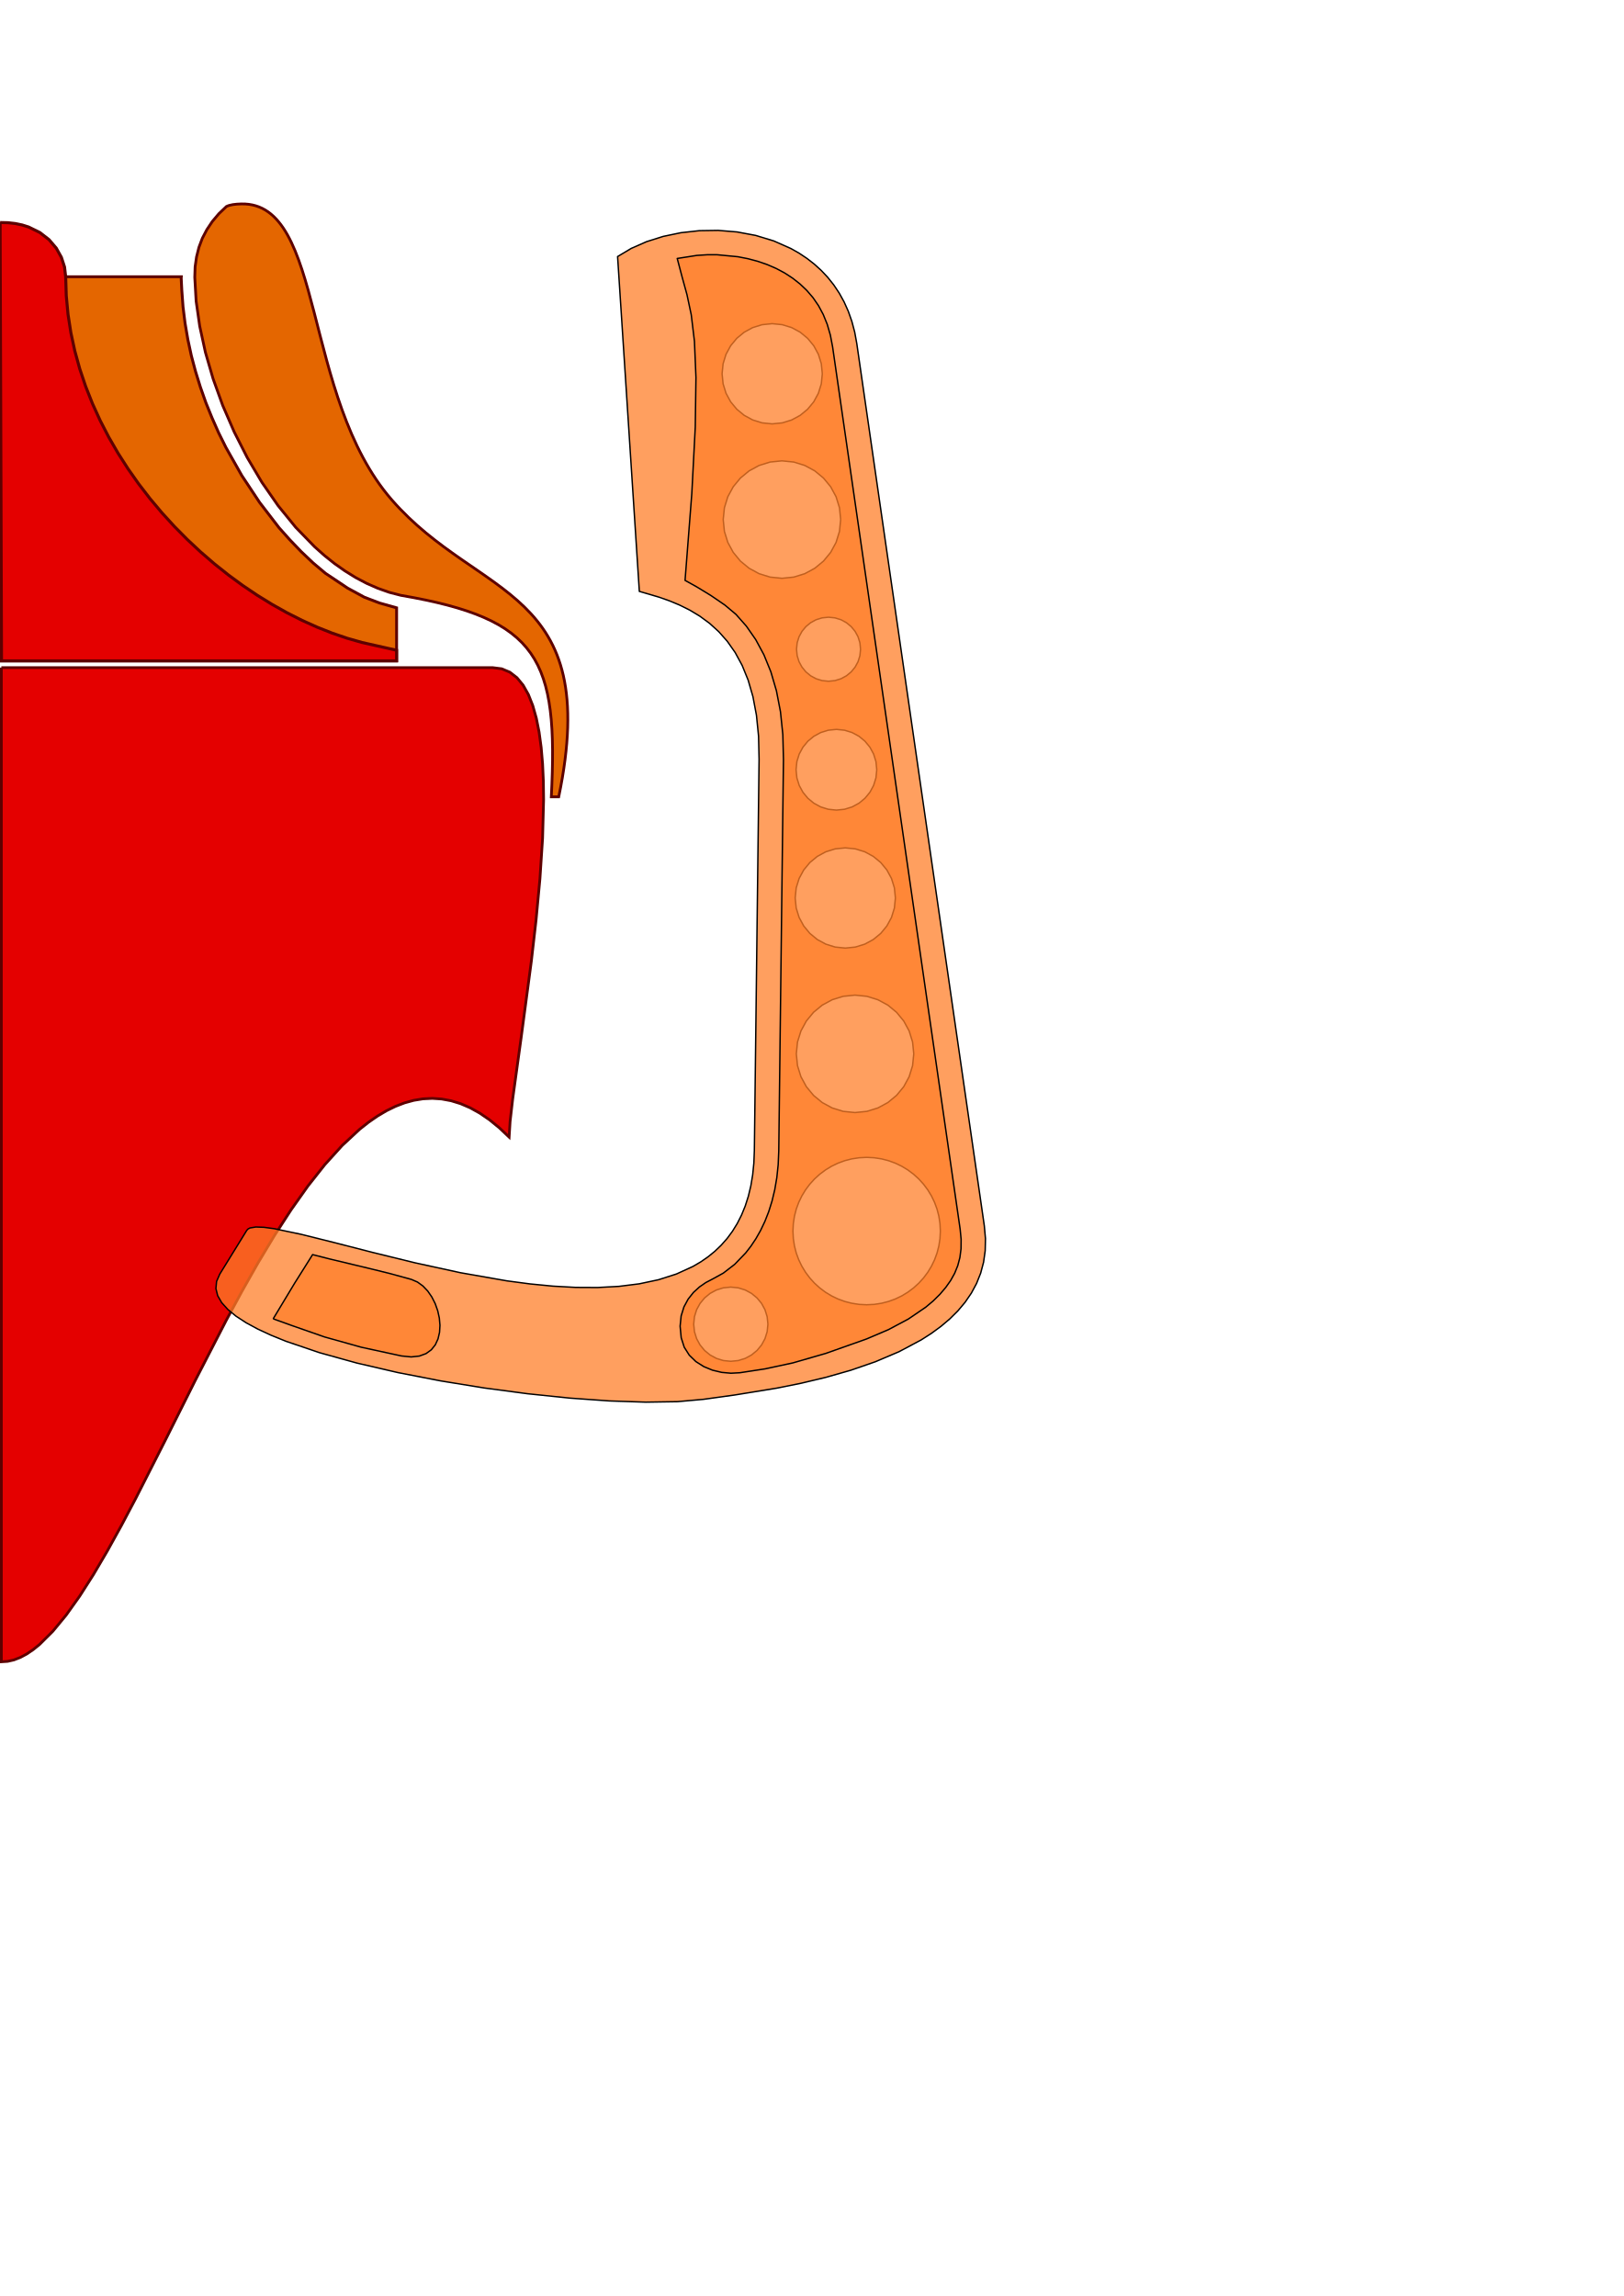
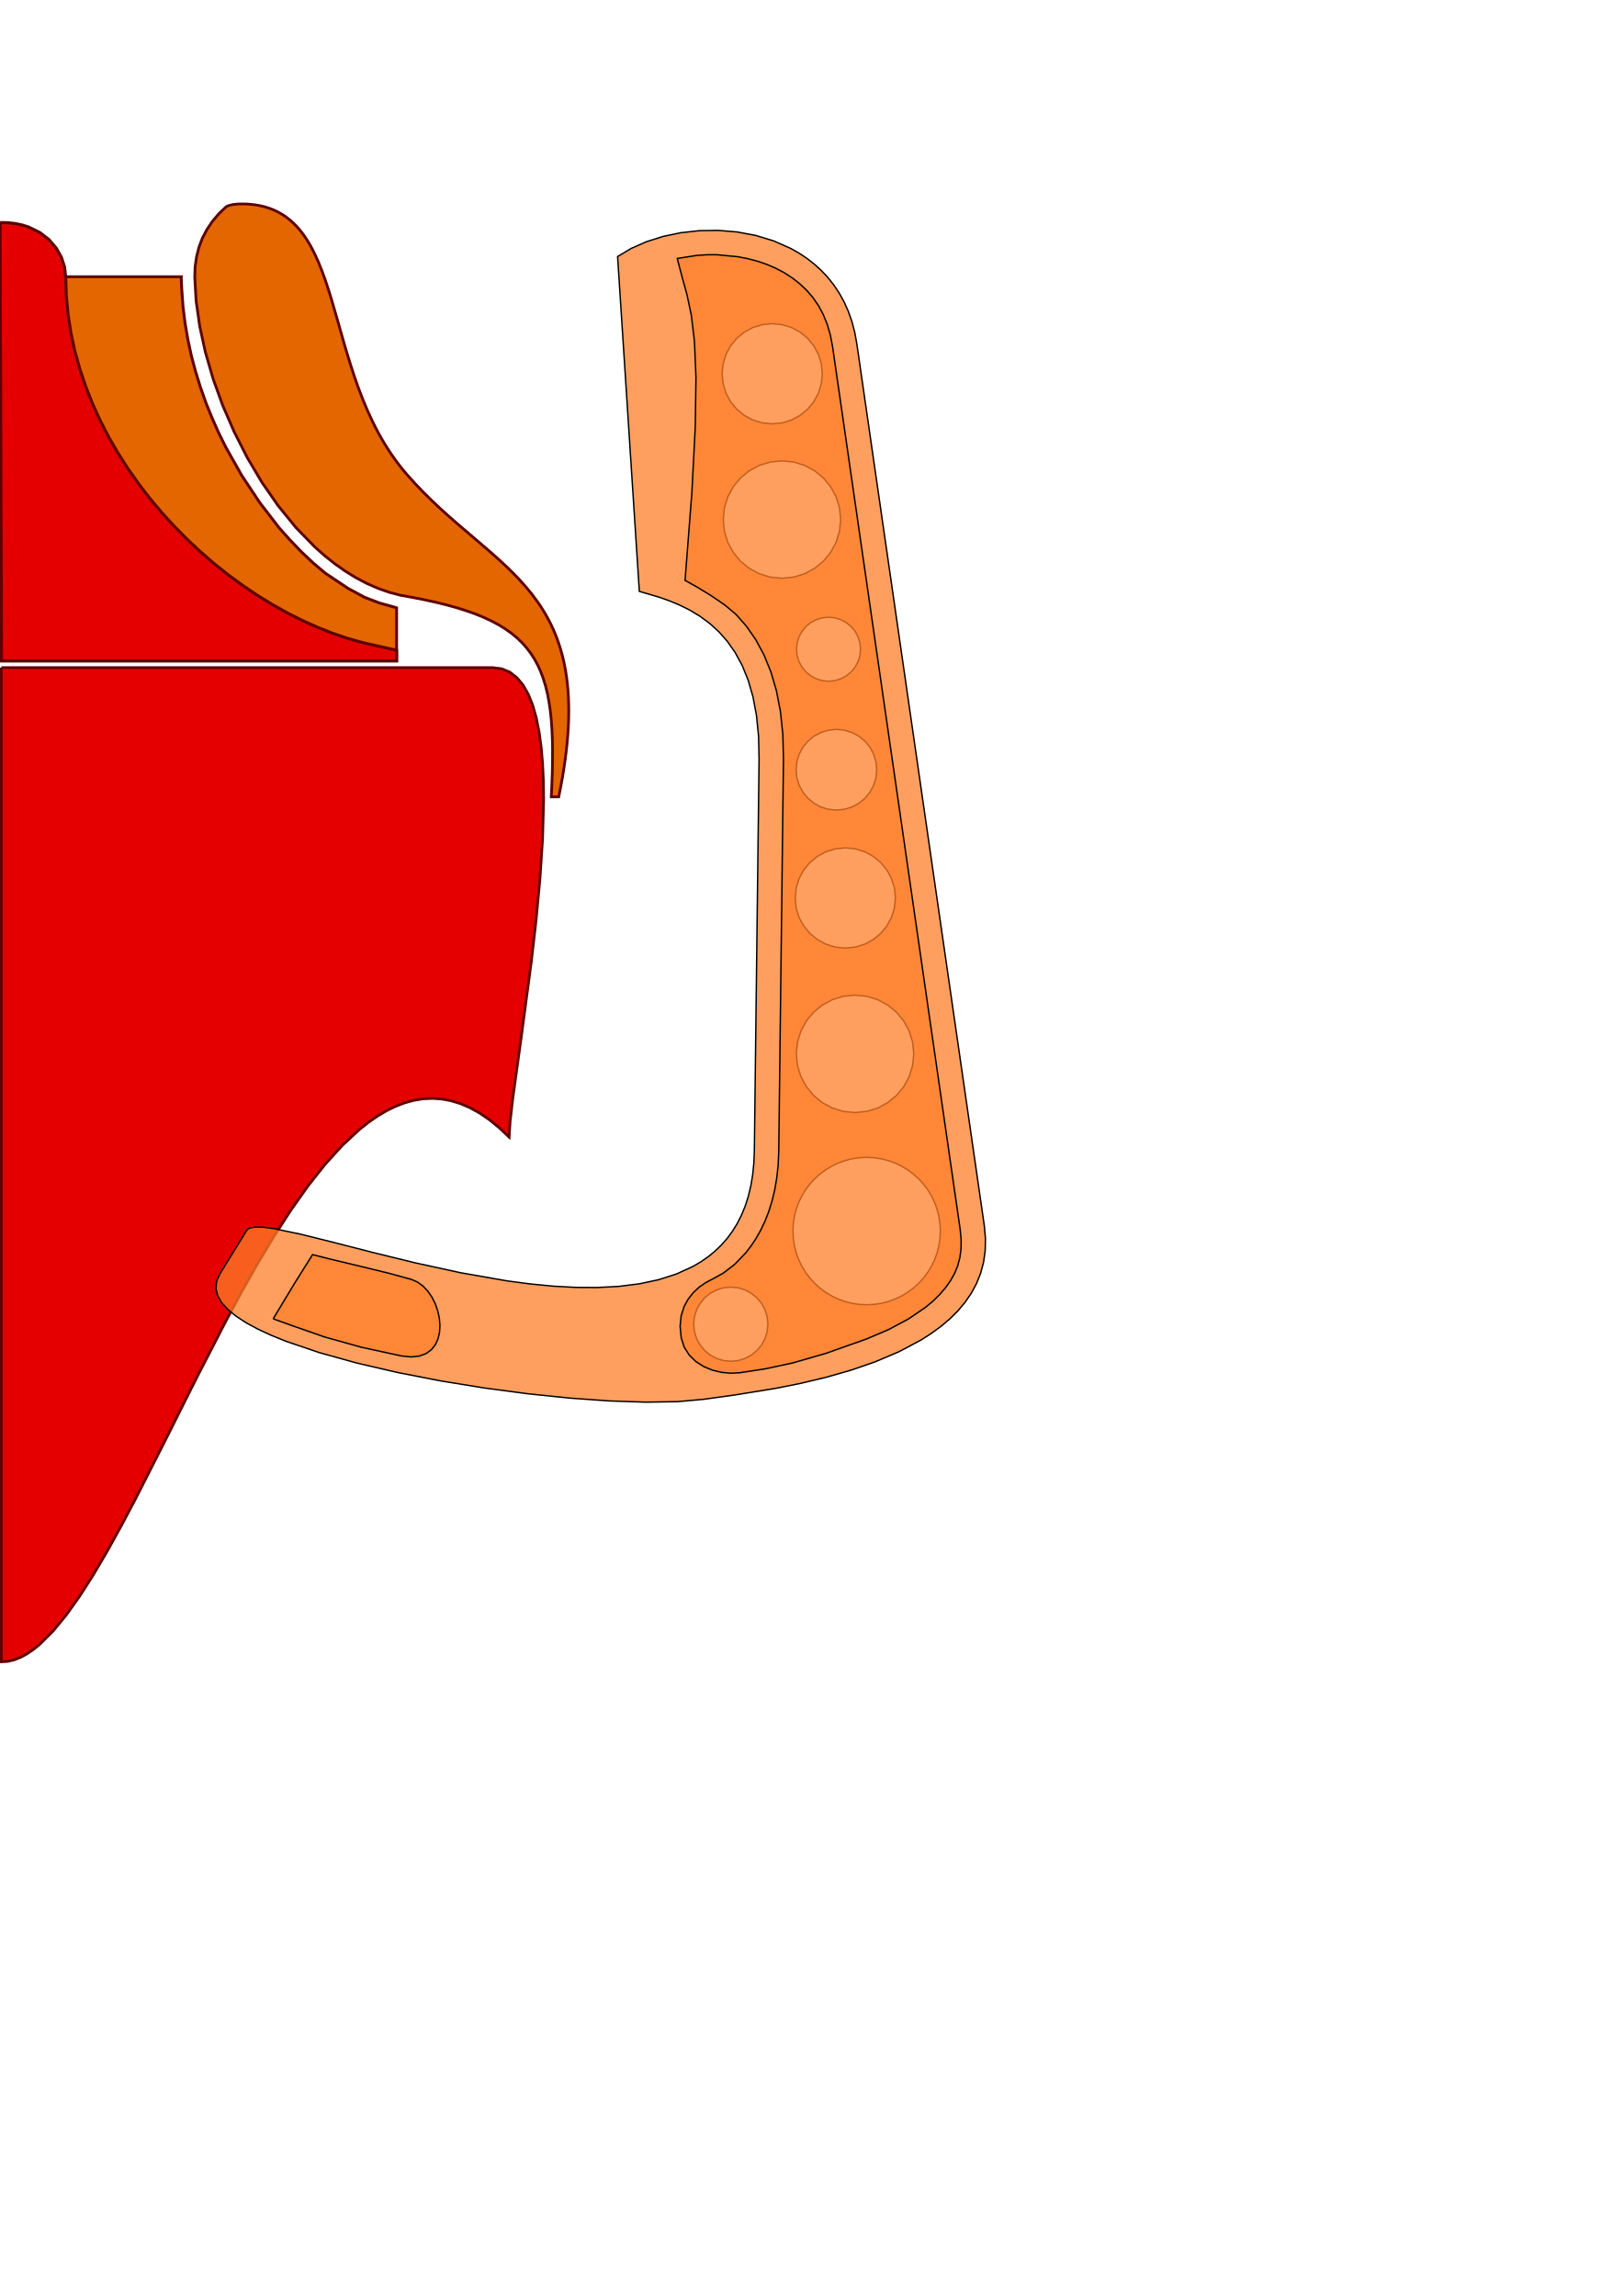
<svg xmlns="http://www.w3.org/2000/svg" width="744.094" height="1052.362" id="svg2" version="1.1">
  <defs id="defs4" />
  <g style="display:inline" id="layer2">
    <path id="path3793" d="m 0.625,305.996 159.543,0 65.513,0 4.23,0.536 3.738,1.565 3.269,2.531 2.824,3.434 2.402,4.274 2.004,5.051 1.629,5.765 1.277,6.416 0.949,7.005 0.645,7.53 0.364,7.992 0.106,8.391 -0.466,17.729 -1.215,18.571 -1.775,18.908 -2.148,18.742 -4.663,34.972 -3.9,28.263 -1.194,10.356 -0.44,7.167 -4.511,-4.277 -4.48,-3.654 -4.448,-3.048 -4.417,-2.46 -4.386,-1.89 -4.356,-1.338 -4.325,-0.804 -4.295,-0.287 -4.264,0.212 -4.234,0.693 -4.205,1.156 -4.175,1.601 -4.145,2.028 -4.116,2.438 -4.087,2.83 -4.058,3.204 -8.03,7.458 -7.916,8.74 -7.804,9.879 -7.693,10.875 -7.583,11.729 -7.475,12.44 -7.369,13.009 -7.263,13.435 -14.217,27.577 -13.813,27.57 -13.42,26.421 -6.566,12.423 -6.472,11.708 -6.38,10.85 -6.289,9.85 -6.199,8.707 -6.111,7.421 -6.024,5.993 -2.98,2.416 -2.959,2.006 -2.938,1.577 -2.917,1.131 -2.896,0.667 -2.876,0.185 0,-455.668" style="color:#000000;fill:#e40000;fill-opacity:1;fill-rule:nonzero;stroke:#5d0000;stroke-width:1.25;stroke-linecap:butt;stroke-linejoin:miter;stroke-miterlimit:4;stroke-opacity:1;stroke-dasharray:none;stroke-dashoffset:0;marker:none;visibility:visible;display:inline;overflow:visible;enable-background:accumulate" />
  </g>
  <g style="display:inline" id="layer3">
-     <path style="color:#000000;fill:#e46600;fill-opacity:1;fill-rule:nonzero;stroke:#5d0000;stroke-width:1.255;stroke-linecap:butt;stroke-linejoin:miter;stroke-miterlimit:4;stroke-opacity:1;stroke-dasharray:none;stroke-dashoffset:0;marker:none;visibility:visible;display:inline;overflow:visible;enable-background:accumulate" d="m 110.625,93.469 c -2.964,0.063 -5.293,0.391 -6.875,1.188 l -3.469,3.312 -3,3.562 -2.5,3.75 -2.062,3.938 -1.562,4.156 -1.094,4.375 -0.656,4.562 -0.156,4.781 0.625,10.938 1.656,11.531 2.594,11.906 3.531,12.156 4.406,12.219 5.25,12.094 6,11.812 6.719,11.344 7.438,10.719 8.031,9.875 8.656,8.906 4.531,4.031 4.656,3.719 4.781,3.375 4.906,3.031 5.031,2.656 5.125,2.25 5.219,1.844 5.312,1.375 c 63.496,10.875 72.162,29.126 68.932,92.344 l 3.406,0 C 276.04,268.608 219.619,275.183 179.506,229.064 138.301,181.69 148.902,92.654 110.625,93.469 z" id="path3775" />
+     <path style="color:#000000;fill:#e46600;fill-opacity:1;fill-rule:nonzero;stroke:#5d0000;stroke-width:1.255;stroke-linecap:butt;stroke-linejoin:miter;stroke-miterlimit:4;stroke-opacity:1;stroke-dasharray:none;stroke-dashoffset:0;marker:none;visibility:visible;display:inline;overflow:visible;enable-background:accumulate" d="m 110.625,93.469 c -2.964,0.01 -5.293,0.391 -6.875,1.188 l -3.469,3.312 -3,3.562 -2.5,3.75 -2.062,3.938 -1.562,4.156 -1.094,4.375 -0.656,4.562 -0.156,4.781 0.625,10.938 1.656,11.531 2.594,11.906 3.531,12.156 4.406,12.219 5.25,12.094 6,11.812 6.719,11.344 7.438,10.719 8.031,9.875 8.656,8.906 4.531,4.031 4.656,3.719 4.781,3.375 4.906,3.031 5.031,2.656 5.125,2.25 5.219,1.844 5.312,1.375 c 63.496,10.875 72.162,29.126 68.932,92.344 l 3.406,0 C 276.04,268.608 226.651,263.676 186.538,217.557 145.333,170.182 161.049,93.293 110.625,93.469 z" id="path3775" />
  </g>
  <g style="display:inline" id="layer5">
    <path id="path2987" d="m 0,302.938 181.749,0 0,-24.344 -7.888,-2.224 -6.911,-2.65 -7.66,-4.166 -10.134,-6.773 -5.688,-4.781 -5.438,-5.156 -5.188,-5.406 -4.969,-5.562 -8.906,-11.594 -8.156,-12.312 -7.312,-12.938 -3.312,-6.688 -3.031,-6.844 -2.812,-6.938 -2.5,-7.094 -2.219,-7.156 -1.938,-7.281 -1.594,-7.375 -1.281,-7.469 -0.938,-7.531 -0.562,-7.594 -0.281,-5.594 0.062,-0.625 -83.094,0 z" style="color:#000000;fill:#e46600;fill-opacity:1;fill-rule:nonzero;stroke:#5d0000;stroke-width:1.313;stroke-linecap:butt;stroke-linejoin:miter;stroke-miterlimit:4;stroke-opacity:1;stroke-dasharray:none;stroke-dashoffset:0;marker:none;visibility:visible;display:inline;overflow:visible;enable-background:accumulate" />
  </g>
  <g style="display:inline" id="layer4">
    <path style="color:#000000;fill:#e40000;fill-opacity:1;fill-rule:nonzero;stroke:#5d0000;stroke-width:1.378;stroke-linecap:butt;stroke-linejoin:miter;stroke-miterlimit:4;stroke-opacity:1;stroke-dasharray:none;stroke-dashoffset:0;marker:none;visibility:visible;display:inline;overflow:visible;enable-background:accumulate" d="m 0.051,101.995 3.615,0.084 3.383,0.386 3.151,0.665 2.919,0.922 5.144,2.522 4.217,3.277 3.292,3.85 2.366,4.242 1.442,4.452 0.517,4.481 0.273,8.654 0.804,8.558 1.313,8.45 1.8,8.33 2.265,8.199 2.707,8.056 3.128,7.902 3.526,7.735 3.902,7.557 4.256,7.367 4.588,7.166 4.897,6.953 5.185,6.728 5.45,6.491 5.694,6.243 5.915,5.983 6.113,5.711 6.29,5.427 6.445,5.132 6.577,4.825 6.688,4.506 6.776,4.176 6.842,3.834 6.886,3.48 6.907,3.115 6.907,2.737 6.884,2.348 6.839,1.948 6.773,1.535 9.02,2.014 0,4.857 -181.056,0 L 0.051,101.995" id="path2999" />
  </g>
  <g id="layer6" style="display:none">
    <path style="color:#000000;fill:#e40000;fill-opacity:1;fill-rule:nonzero;stroke:#5d0000;stroke-width:1.286;stroke-linecap:butt;stroke-linejoin:miter;stroke-miterlimit:4;stroke-opacity:1;stroke-dasharray:none;stroke-dashoffset:0;marker:none;visibility:visible;display:inline;overflow:visible;enable-background:accumulate" d="m 200.364,218.463 1.645,-13.857 1.266,-13.772 0.889,-13.677 0.515,-13.571 0.144,-13.453 -0.224,-13.325 -0.589,-13.185 -0.951,-13.035 -1.311,-12.873 -1.667,-12.701 -2.021,-12.517 -2.372,-12.322 -2.72,-12.116 -3.065,-11.9 -3.407,-11.672 -3.747,-11.433 6.762,5.095 6.115,5.364 5.493,5.615 4.896,5.847 4.323,6.061 3.775,6.256 3.251,6.434 2.752,6.592 2.278,6.733 1.828,6.855 1.403,6.959 1.002,7.044 0.626,7.111 0.274,7.16 -0.053,7.19 -0.355,7.202 -1.519,14.367 -2.434,14.195 -3.152,13.876 -3.674,13.41 -3.999,12.797 -4.127,12.038 -7.852,21.209 0,0" id="path3814" />
  </g>
  <g id="layer8" style="display:none">
    <path d="m -117.257,1305.209 -2.568,-0.989 -2.352,-1.79 -2.147,-2.553 -1.954,-3.277 -1.773,-3.962 -1.604,-4.607 -2.746,-10.994 -2.207,-13.106 -1.762,-14.906 -1.41,-16.393 -1.151,-17.567 -1.898,-37.405 -1.979,-38.348 -1.252,-18.745 -1.552,-18.043 -1.945,-17.027 -2.43,-15.699 -1.54,-7.445 -1.896,-7.41 -2.22,-7.368 -2.512,-7.321 -5.773,-14.472 -6.557,-14.205 -7.086,-13.886 -7.358,-13.517 -14.51,-25.723 -6.64,-12.104 -5.889,-11.531 -4.881,-10.908 -3.618,-10.234 -1.255,-4.848 -0.844,-4.66 -0.4,-4.466 0.076,-4.266 0.584,-4.059 1.123,-3.846 1.695,-3.627 2.299,-3.401 2.432,-2.444 2.923,-1.869 3.394,-1.327 3.844,-0.817 4.273,-0.339 4.681,0.106 5.069,0.519 5.435,0.9 11.888,2.812 13.105,3.946 14.155,4.822 15.04,5.438 32.067,11.691 16.694,5.735 16.913,5.317 16.965,4.64 16.851,3.703 8.331,1.42 8.24,1.089 8.128,0.725 7.995,0.329 7.995,-0.329 8.128,-0.725 8.24,-1.089 8.331,-1.42 16.851,-3.703 16.965,-4.64 16.913,-5.317 16.694,-5.735 32.067,-11.691 15.04,-5.438 14.155,-4.822 13.105,-3.946 11.888,-2.812 5.435,-0.9 5.069,-0.519 4.681,-0.106 4.273,0.339 3.844,0.817 3.394,1.327 2.923,1.869 2.432,2.444 2.299,3.401 1.695,3.627 1.123,3.846 0.584,4.059 0.076,4.266 -0.4,4.466 -0.844,4.66 -1.255,4.848 -3.618,10.234 -4.881,10.908 -5.889,11.531 -6.64,12.104 -14.51,25.723 -7.358,13.517 -7.086,13.886 -6.557,14.205 -5.773,14.472 -2.512,7.321 -2.22,7.368 -1.896,7.41 -1.54,7.445 -2.43,15.699 -1.945,17.027 -1.552,18.043 -1.252,18.745 -1.979,38.348 -1.898,37.405 -1.151,17.567 -1.41,16.393 -1.762,14.906 -2.207,13.106 -2.746,10.994 -1.604,4.607 -1.773,3.962 -1.954,3.277 -2.147,2.553 -2.352,1.79 -2.568,0.989 -2.76,0.156 -2.766,-0.68 -2.778,-1.461 -2.794,-2.188 -2.817,-2.86 -2.845,-3.478 -5.794,-8.59 -5.972,-10.407 -6.193,-11.787 -13.225,-25.973 -7.12,-13.314 -7.518,-12.95 -7.959,-12.151 -4.159,-5.64 -4.285,-5.276 -4.418,-4.859 -4.555,-4.386 -4.699,-3.859 -4.847,-3.278 -5.002,-2.642 -5.162,-1.952 -5.327,-1.207 -5.498,-0.408 -5.498,0.408 -5.327,1.207 -5.162,1.952 -5.002,2.642 -4.847,3.278 -4.699,3.859 -4.555,4.386 -4.418,4.859 -4.285,5.276 -4.159,5.64 -7.959,12.151 -7.518,12.95 -7.12,13.314 -13.225,25.973 -6.193,11.787 -5.972,10.407 -5.794,8.59 -2.845,3.478 -2.817,2.86 -2.794,2.188 -2.778,1.461 -2.766,0.68 -2.76,-0.156 0,0" style="color:#000000;fill:#e40000;fill-opacity:1;fill-rule:nonzero;stroke:#5d0000;stroke-width:1.175;stroke-linecap:butt;stroke-linejoin:miter;stroke-miterlimit:4;stroke-opacity:1;stroke-dasharray:none;stroke-dashoffset:0;marker:none;visibility:visible;display:inline;overflow:visible;enable-background:accumulate" id="path3030" />
  </g>
  <g id="layer7" style="display:inline">
    <path id="path3119" style="fill:#ff7f2a;fill-opacity:0.747;stroke:#000000;stroke-width:0.643;stroke-linejoin:round;stroke-miterlimit:4;stroke-opacity:1;display:inline" d="M376.842 171.318L376.375 175.946L375.037 180.257L372.919 184.158L370.115 187.557L366.716 190.362L362.815 192.479L358.504 193.818L353.875 194.284L349.247 193.818L344.936 192.479L341.034 190.362L337.635 187.557L334.831 184.158L332.713 180.257L331.375 175.946L330.909 171.318L331.375 166.689L332.713 162.378L334.831 158.477L337.635 155.078L341.034 152.273L344.936 150.156L349.247 148.818L353.875 148.351L358.504 148.818L362.815 150.156L366.716 152.273L370.115 155.078L372.919 158.477L375.037 162.378L376.375 166.689L376.842 171.318L376.842 171.318M385.256 238.144L384.709 243.568L383.141 248.62L380.659 253.192L377.373 257.176L373.389 260.462L368.817 262.944L363.765 264.512L358.341 265.059L352.916 264.512L347.864 262.944L343.292 260.462L339.308 257.176L336.022 253.192L333.54 248.62L331.972 243.568L331.425 238.144L331.972 232.719L333.54 227.667L336.022 223.095L339.308 219.111L343.292 215.825L347.864 213.343L352.916 211.775L358.341 211.228L363.765 211.775L368.817 213.343L373.389 215.825L377.373 219.111L380.659 223.095L383.141 227.667L384.709 232.719L385.256 238.144L385.256 238.144M394.366 297.577L394.068 300.534L393.213 303.289L391.86 305.781L390.068 307.953L387.896 309.744L385.404 311.097L382.649 311.952L379.692 312.25L376.735 311.952L373.98 311.097L371.488 309.744L369.316 307.953L367.525 305.781L366.172 303.289L365.317 300.534L365.019 297.577L365.317 294.62L366.172 291.865L367.525 289.373L369.316 287.201L371.488 285.409L373.98 284.056L376.735 283.201L379.692 282.903L382.649 283.201L385.404 284.056L387.896 285.409L390.068 287.201L391.86 289.373L393.213 291.865L394.068 294.62L394.366 297.577L394.366 297.577M351.912 606.939L351.566 610.367L350.575 613.559L349.007 616.448L346.931 618.965L344.414 621.042L341.525 622.61L338.332 623.601L334.905 623.946L331.477 623.601L328.285 622.61L325.396 621.042L322.879 618.965L320.802 616.448L319.234 613.559L318.243 610.367L317.897 606.939L318.243 603.511L319.234 600.319L320.802 597.43L322.879 594.913L325.396 592.836L328.285 591.268L331.477 590.277L334.905 589.932L338.332 590.277L341.525 591.268L344.414 592.836L346.931 594.913L349.007 597.43L350.575 600.319L351.566 603.511L351.912 606.939L351.912 606.939M401.799 352.806L401.423 356.534L400.345 360.006L398.64 363.148L396.381 365.885L393.644 368.144L390.502 369.849L387.03 370.927L383.302 371.303L379.574 370.927L376.102 369.849L372.96 368.144L370.223 365.885L367.964 363.148L366.259 360.006L365.181 356.534L364.805 352.806L365.181 349.078L366.259 345.606L367.964 342.464L370.223 339.726L372.96 337.468L376.102 335.762L379.574 334.685L383.302 334.309L387.03 334.685L390.502 335.762L393.644 337.468L396.381 339.726L398.64 342.464L400.345 345.606L401.423 349.078L401.799 352.806L401.799 352.806M410.34 411.578L409.873 416.207L408.535 420.518L406.417 424.419L403.613 427.818L400.214 430.622L396.313 432.74L392.002 434.078L387.373 434.545L382.744 434.078L378.433 432.74L374.532 430.622L371.133 427.818L368.329 424.419L366.211 420.518L364.873 416.207L364.406 411.578L364.873 406.949L366.211 402.638L368.329 398.737L371.133 395.338L374.532 392.534L378.433 390.416L382.744 389.078L387.373 388.611L392.002 389.078L396.313 390.416L400.214 392.534L403.613 395.338L406.417 398.737L408.535 402.638L409.873 406.949L410.34 411.578L410.34 411.578M418.754 483.024L418.207 488.449L416.639 493.501L414.157 498.073L410.871 502.057L406.887 505.343L402.315 507.825L397.263 509.393L391.838 509.94L386.414 509.393L381.362 507.825L376.79 505.343L372.806 502.057L369.52 498.073L367.038 493.501L365.47 488.449L364.923 483.024L365.47 477.6L367.038 472.548L369.52 467.976L372.806 463.992L376.79 460.705L381.362 458.224L386.414 456.655L391.838 456.109L397.263 456.655L402.315 458.224L406.887 460.705L410.871 463.992L414.157 467.976L416.639 472.548L418.207 477.6L418.754 483.024L418.754 483.024M430.938 564.257L430.763 567.711L430.252 571.064L429.419 574.302L428.283 577.405L426.861 580.358L425.169 583.143L423.224 585.743L421.044 588.142L418.646 590.322L416.045 592.267L413.26 593.959L410.307 595.381L407.204 596.517L403.967 597.349L400.613 597.861L397.159 598.035L393.706 597.861L390.352 597.349L387.115 596.517L384.011 595.381L381.058 593.959L378.273 592.267L375.673 590.322L373.274 588.142L371.094 585.743L369.15 583.143L367.458 580.358L366.035 577.405L364.899 574.302L364.067 571.064L363.555 567.711L363.381 564.257L363.555 560.803L364.067 557.449L364.899 554.212L366.035 551.109L367.458 548.156L369.15 545.371L371.094 542.771L373.274 540.372L375.673 538.192L378.273 536.247L381.058 534.555L384.011 533.133L387.115 531.997L390.352 531.165L393.706 530.653L397.159 530.478L400.613 530.653L403.967 531.165L407.204 531.997L410.307 533.133L413.26 534.555L416.045 536.247L418.646 538.192L421.044 540.372L423.224 542.771L425.169 545.371L426.861 548.156L428.283 551.109L429.419 554.212L430.252 557.449L430.763 560.803L430.938 564.257L430.938 564.257M392.643 157.456L391.685 152.223L390.382 147.299L388.752 142.679L386.815 138.358L384.587 134.329L382.089 130.589L379.339 127.132L376.355 123.953L373.156 121.046L369.76 118.407L366.187 116.03L362.454 113.911L354.585 110.423L346.303 107.902L337.756 106.307L329.093 105.596L320.464 105.728L312.016 106.663L303.899 108.357L296.262 110.772L289.253 113.864L283.022 117.594L292.987 271.063L302.009 273.706L306.693 275.359L311.411 277.318L316.098 279.647L320.694 282.411L325.135 285.674L329.36 289.5L333.305 293.952L336.908 299.095L340.108 304.993L342.841 311.709L345.046 319.309L346.659 327.857L347.618 337.415L347.862 348.049L345.698 527.383L345.467 533.098L344.924 538.485L344.078 543.552L342.938 548.307L341.516 552.757L339.82 556.911L337.861 560.778L335.649 564.363L333.193 567.677L330.503 570.726L327.59 573.519L324.464 576.063L321.133 578.367L317.609 580.439L310.018 583.917L301.77 586.561L292.944 588.434L283.621 589.601L273.878 590.126L263.796 590.071L253.453 589.502L242.929 588.481L232.303 587.073L211.063 583.349L190.366 578.841L170.846 574.058L153.139 569.512L137.877 565.712L125.696 563.169L120.958 562.528L117.228 562.393L114.586 562.828L113.697 563.278L113.109 563.895L100.715 583.989L99.247 587.331L98.948 590.63L99.756 593.88L101.607 597.076L104.439 600.212L108.189 603.283L112.794 606.282L118.192 609.204L124.32 612.043L131.115 614.794L146.454 620.007L163.709 624.798L182.377 629.121L201.957 632.93L221.945 636.18L241.841 638.825L261.142 640.82L279.346 642.119L295.951 642.676L310.455 642.445L322.356 641.382L336.632 639.404L356.066 636.237L366.992 634.038L378.338 631.338L389.814 628.069L401.129 624.163L411.994 619.551L422.118 614.166L426.812 611.163L431.213 607.94L435.283 604.491L438.987 600.805L442.288 596.876L445.15 592.693L447.538 588.249L449.414 583.535L450.742 578.543L451.487 573.264L451.612 567.69L451.08 561.812L392.643 157.456" />
  </g>
  <g id="layer9" style="display:inline">
    <path id="path3997" style="fill:#ff7f2a;fill-opacity:0.747;stroke:#000000;stroke-width:0.643;stroke-linejoin:round;stroke-miterlimit:4;stroke-opacity:1;display:inline" d="M125.186 604.478L133.864 607.592L148.669 612.768L165.561 617.498L184.0 621.5L188.439 621.941L192.175 621.547L195.24 620.42L197.666 618.665L199.485 616.385L200.728 613.685L201.428 610.669L201.617 607.44L201.327 604.103L200.589 600.76L199.437 597.518L197.901 594.478L196.014 591.745L193.807 589.424L191.313 587.618L188.564 586.43L178.618 583.7L168.983 581.328L151.188 577.062L143.252 575.053L135.065 588.074L125.186 604.478L125.186 604.478M328.723 116.768L324.007 116.769L319.348 117.066L310.349 118.465L312.587 126.96L314.815 135.028L316.784 144.305L318.243 156.424L318.939 173.02L318.621 195.728L317.039 226.181L313.941 266.014L319.275 268.983L325.792 272.954L332.219 277.354L337.286 281.612L342.035 286.995L346.32 293.157L350.083 300.129L353.266 307.94L355.811 316.62L357.66 326.199L358.754 336.707L359.036 348.175L356.88 527.518L356.613 533.83L355.991 539.761L355.042 545.319L353.795 550.509L352.281 555.338L350.528 559.811L348.567 563.935L346.425 567.716L344.134 571.159L341.721 574.272L336.652 579.528L331.453 583.534L326.359 586.338L323.452 587.852L320.544 589.858L317.797 592.371L315.373 595.41L313.436 598.991L312.149 603.132L311.674 607.849L312.174 613.16L313.56 617.485L315.863 621.12L318.907 624.078L322.517 626.372L326.517 628.016L330.731 629.024L334.983 629.409L339.096 629.185L350.648 627.415L363.375 624.673L378.47 620.317L397.13 613.706L407.182 609.419L416.319 604.542L424.268 599.122L427.711 596.223L430.755 593.206L433.398 590.104L435.651 586.915L437.496 583.594L438.916 580.095L439.894 576.371L440.413 572.377L440.456 568.066L440.005 563.393L381.567 159.05L380.532 153.601L379.093 148.647L377.272 144.156L375.091 140.094L372.573 136.429L369.741 133.128L366.617 130.158L363.223 127.487L359.564 125.104L355.65 123.021L351.515 121.236L347.194 119.749L342.72 118.56L338.127 117.667L328.723 116.768L328.723 116.768" />
  </g>
  <g id="layer1" style="display:none">
    <path transform="matrix(1.058212,0,0,1.058212,-2.2265625e-6,-3.712736)" style="fill:none;stroke:#000000;stroke-width:1;stroke-linejoin:round;stroke-miterlimit:4;stroke-opacity:1;stroke-dasharray:none;display:inline" id="path3006" d="m 239.173,63.78 a 239.173,239.173 0 1 1 -478.346,0 239.173,239.173 0 1 1 478.346,0 z" />
    <path d="m 239.173,63.78 a 239.173,239.173 0 1 1 -478.346,0 239.173,239.173 0 1 1 478.346,0 z" id="path3812" style="fill:none;stroke:#000000;stroke-width:1;stroke-linejoin:round;stroke-miterlimit:4;stroke-opacity:1;stroke-dasharray:none;display:inline" transform="matrix(0.7879433,0,0,0.7879433,-2.2265625e-6,13.52485)" />
    <path d="m 239.173,63.78 a 239.173,239.173 0 1 1 -478.346,0 239.173,239.173 0 1 1 478.346,0 z" id="path3028" style="fill:none;stroke:#000000;stroke-width:1;stroke-linejoin:round;stroke-miterlimit:4;stroke-opacity:1;stroke-dasharray:none;display:inline" transform="matrix(1.294933,0,0,1.294933,274.8333,298.5283)" />
    <path style="color:#000000;fill:#e40000;fill-opacity:1;fill-rule:nonzero;stroke:#5d0000;stroke-width:1.143;stroke-linecap:butt;stroke-linejoin:miter;stroke-miterlimit:4;stroke-opacity:1;stroke-dasharray:none;stroke-dashoffset:0;marker:none;visibility:visible;display:inline;overflow:visible;enable-background:accumulate" d="m 366.357,85.76 74.537,554.133" id="path3081" />
    <path id="path3115" d="m 366.357,85.76 -3.038,554.133" style="color:#000000;fill:#e40000;fill-opacity:1;fill-rule:nonzero;stroke:#5d0000;stroke-width:1.143;stroke-linecap:butt;stroke-linejoin:miter;stroke-miterlimit:4;stroke-opacity:1;stroke-dasharray:none;stroke-dashoffset:0;marker:none;visibility:visible;display:inline;overflow:visible;enable-background:accumulate" />
  </g>
</svg>
